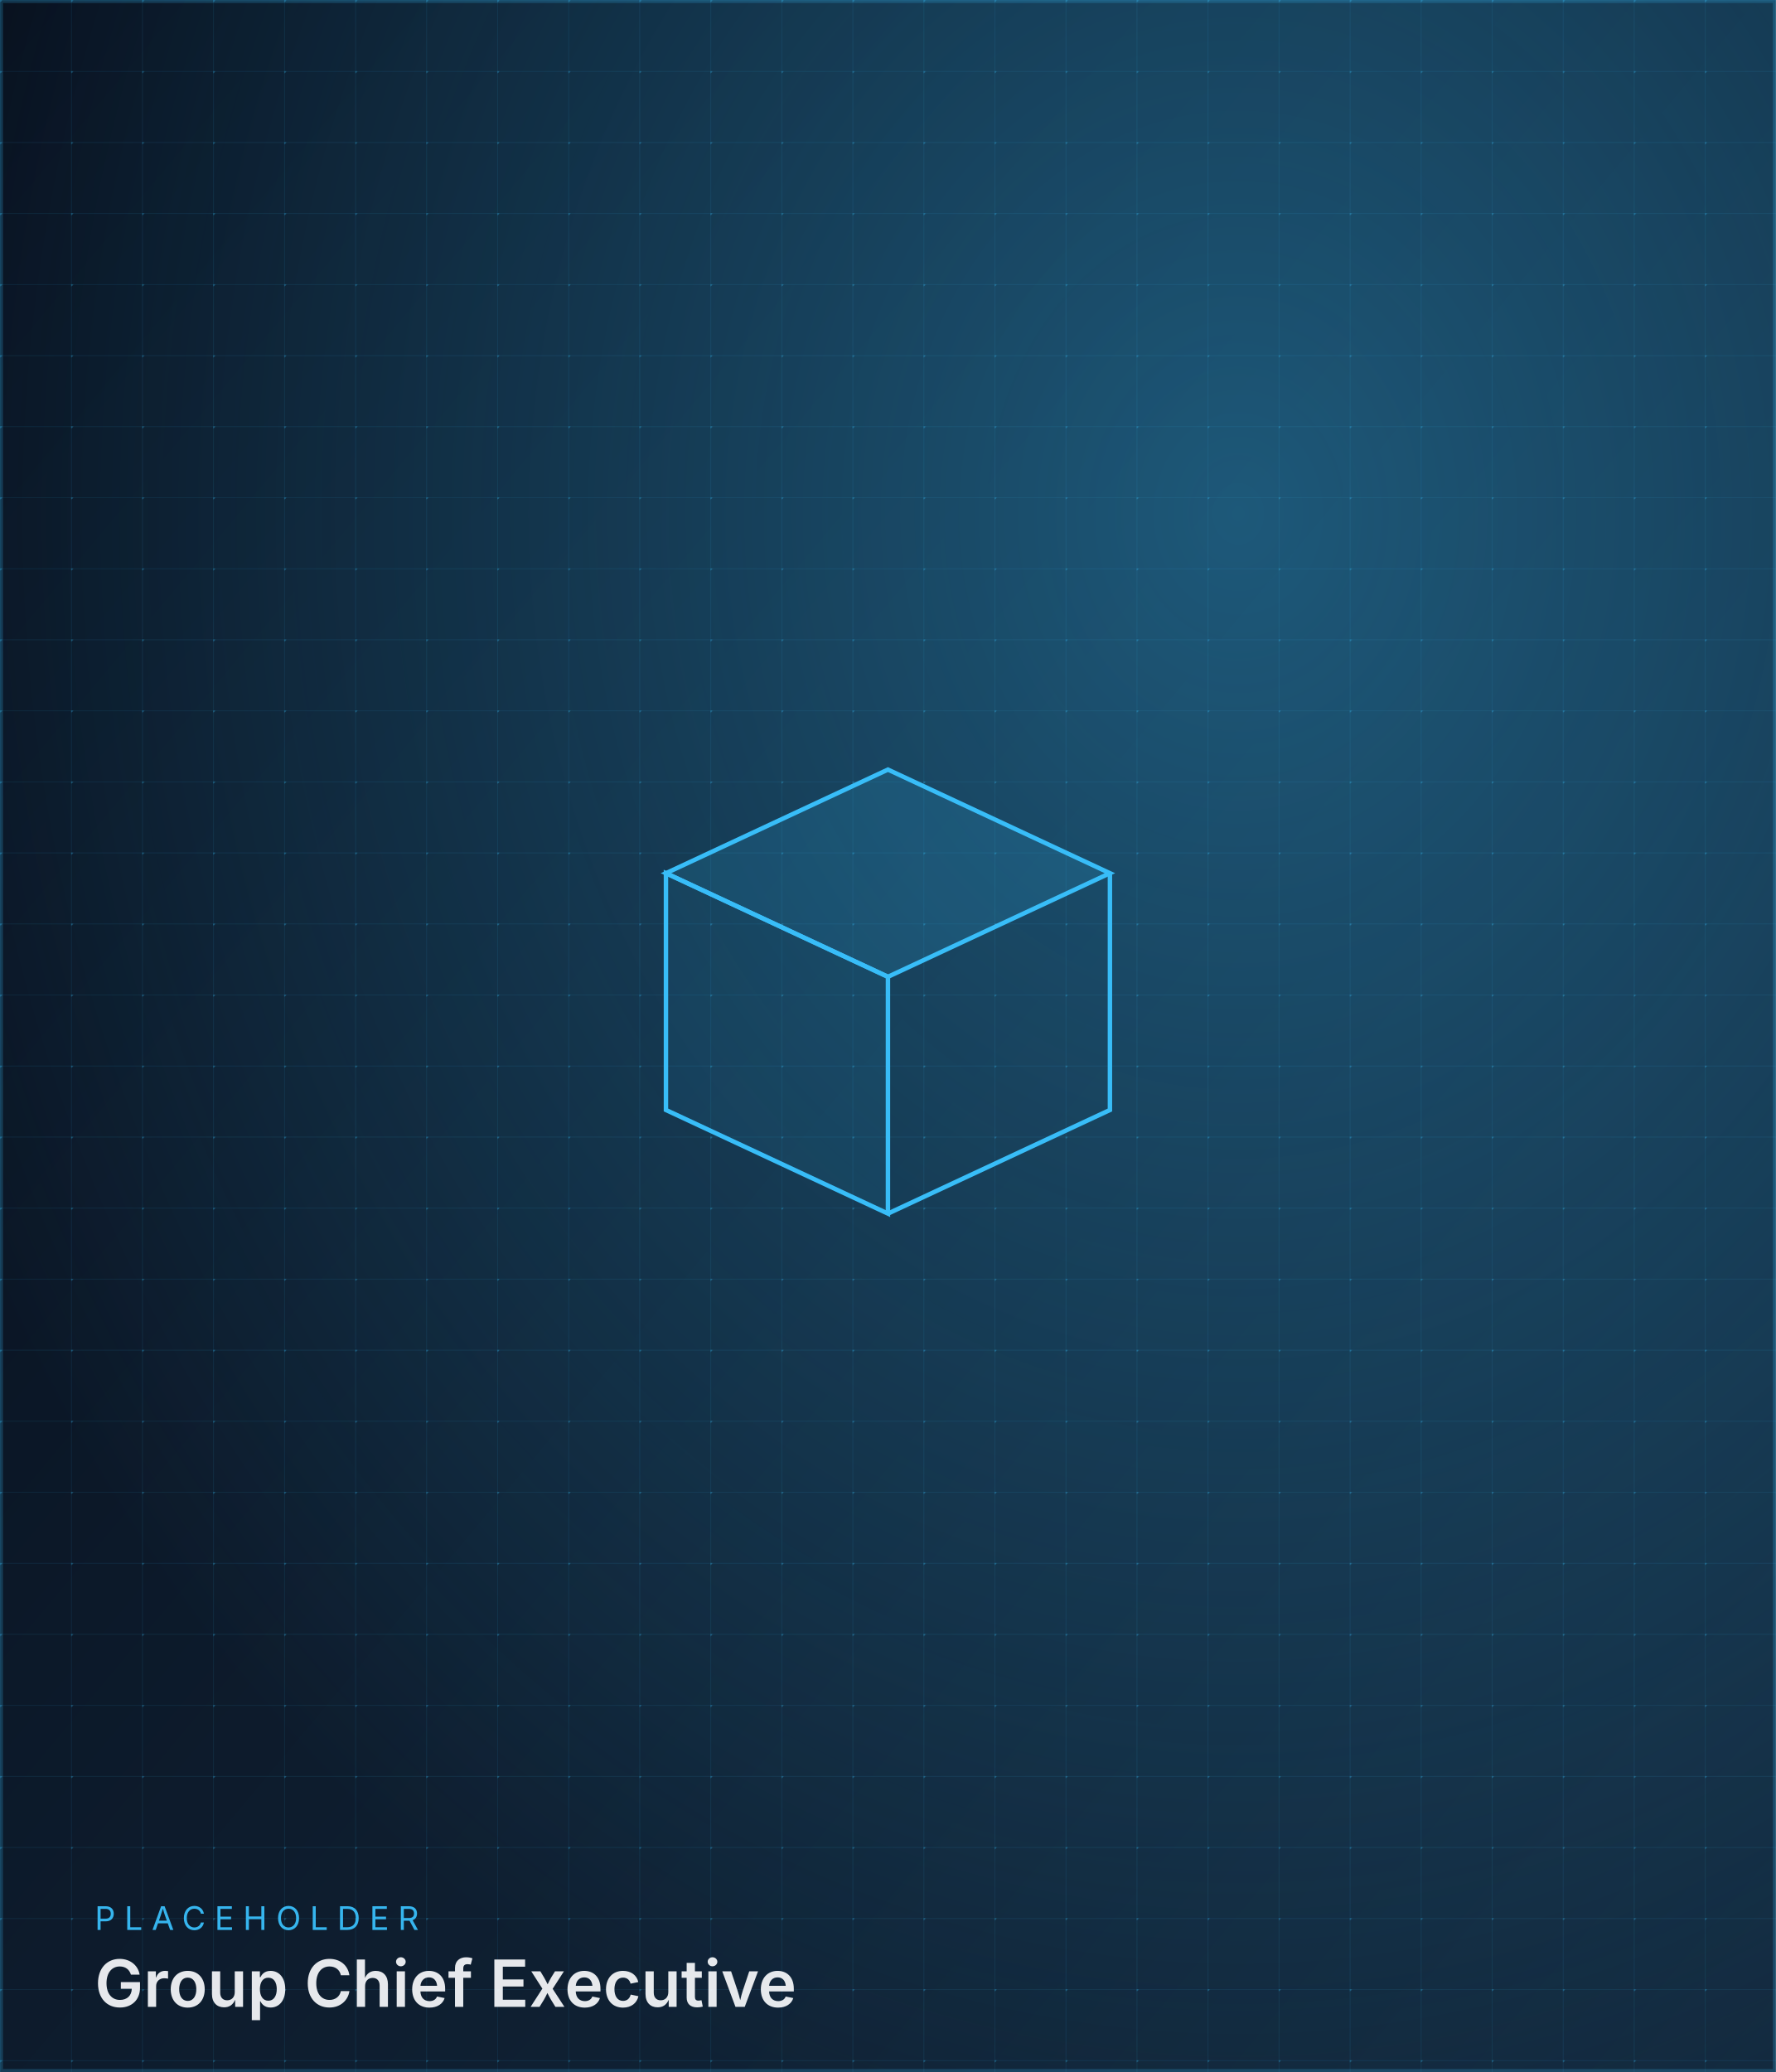
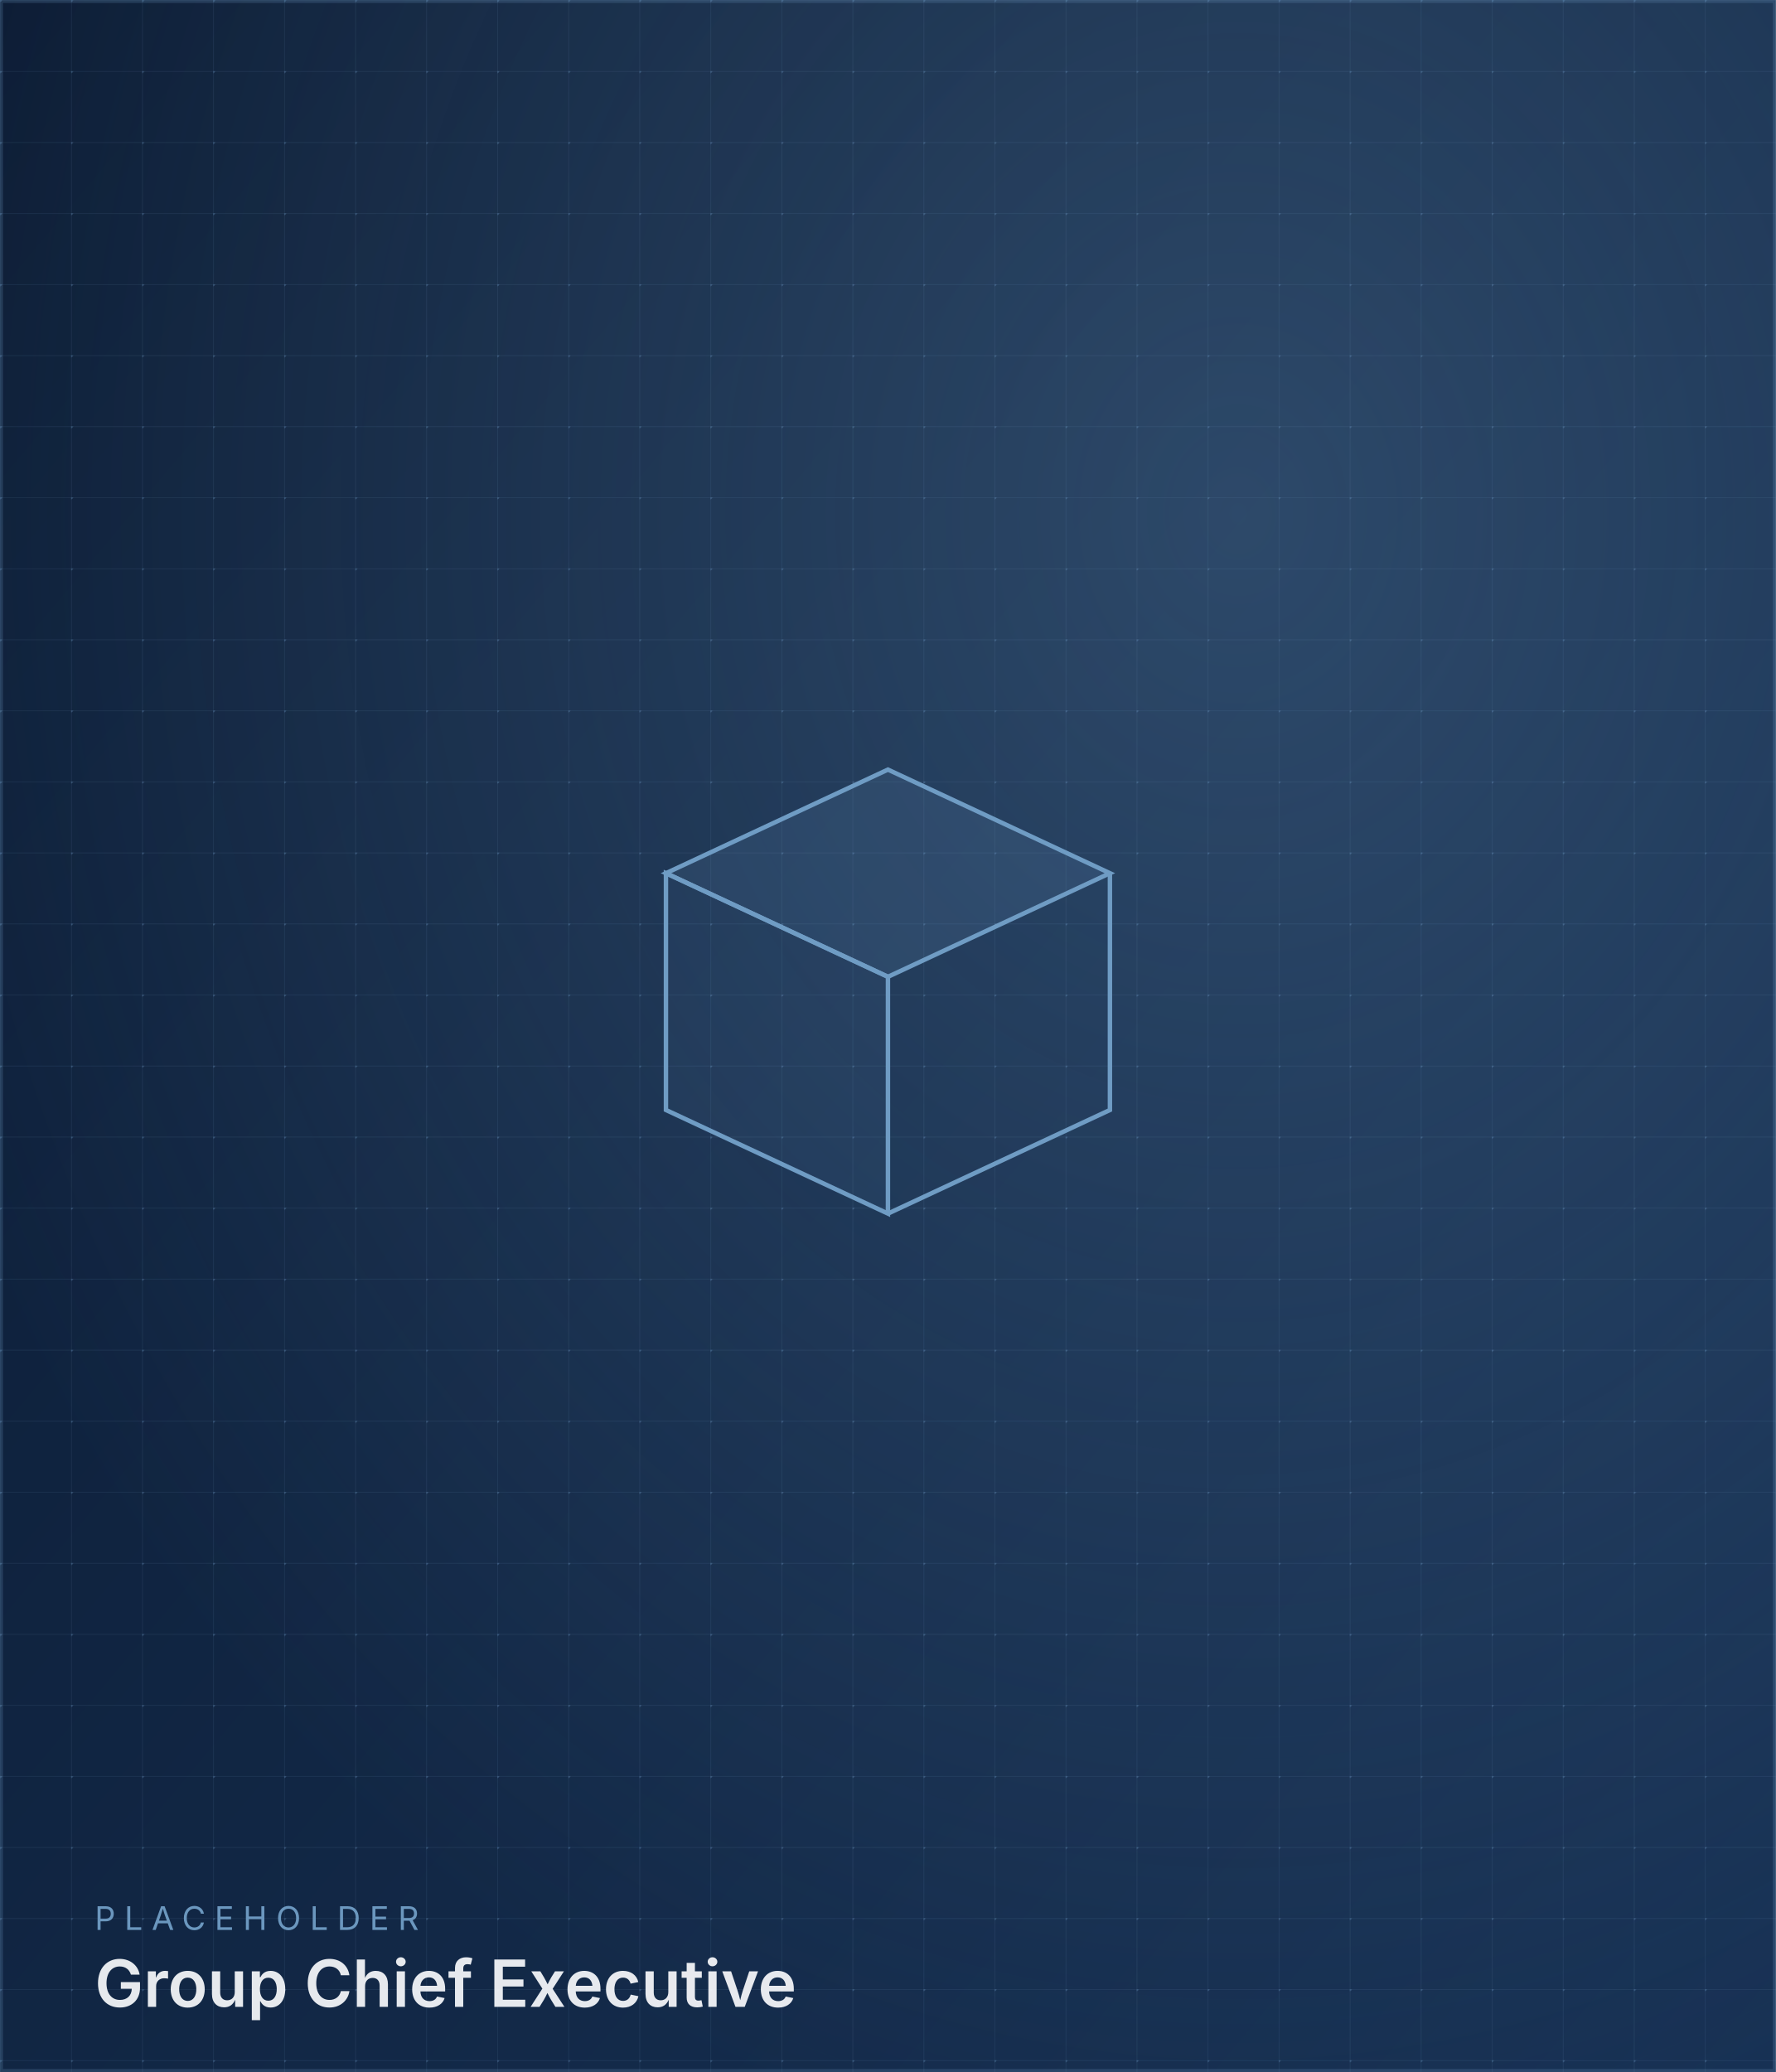
<svg xmlns="http://www.w3.org/2000/svg" viewBox="0 0 1200 1400" width="1200" height="1400" role="img" aria-label="Group Chief Executive">
  <defs>
    <linearGradient id="g" x1="0" y1="0" x2="1" y2="1">
-       <stop offset="0" stop-color="#070d1a" />
-       <stop offset="1" stop-color="#132a3f" />
+       <stop offset="0" stop-color="#0b1b33" />
+       <stop offset="1" stop-color="#173154" />
    </linearGradient>
    <radialGradient id="glow" cx="0.7" cy="0.25" r="0.8">
-       <stop offset="0" stop-color="#38bdf8" stop-opacity=".38" />
-       <stop offset="1" stop-color="#38bdf8" stop-opacity="0" />
+       <stop offset="0" stop-color="#6f9cc4" stop-opacity=".3" />
+       <stop offset="1" stop-color="#6f9cc4" stop-opacity="0" />
    </radialGradient>
    <pattern id="grid" width="48" height="48" patternUnits="userSpaceOnUse">
-       <path d="M48 0H0v48" fill="none" stroke="#38bdf8" stroke-opacity=".10" stroke-width="1" />
-       <circle cx="0" cy="0" r="1.4" fill="#38bdf8" fill-opacity=".28" />
+       <path d="M48 0H0v48" fill="none" stroke="#6f9cc4" stroke-opacity=".12" stroke-width="1" />
+       <circle cx="0" cy="0" r="1.4" fill="#6f9cc4" fill-opacity=".3" />
    </pattern>
  </defs>
  <rect width="1200" height="1400" fill="url(#g)" />
  <rect width="1200" height="1400" fill="url(#grid)" />
  <rect width="1200" height="1400" fill="url(#glow)" />
-   <g transform="translate(600 660)" stroke="#38bdf8" stroke-width="3" fill="none">
-     <path d="M-150 -70 L0 -140 L150 -70 L0 0 Z" fill="#38bdf8" fill-opacity=".14" />
-     <path d="M-150 -70 V90 L0 160 V0 Z" fill="#38bdf8" fill-opacity=".07" />
+   <g transform="translate(600 660)" stroke="#6f9cc4" stroke-width="3" fill="none">
+     <path d="M-150 -70 L0 -140 L150 -70 L0 0 Z" fill="#6f9cc4" fill-opacity=".14" />
+     <path d="M-150 -70 V90 L0 160 V0 Z" fill="#6f9cc4" fill-opacity=".07" />
    <path d="M150 -70 V90 L0 160" />
  </g>
  <g font-family="'Space Grotesk',Inter,system-ui,sans-serif" fill="#f8fafc">
-     <text x="64" y="1304" font-size="22" letter-spacing="6" fill="#38bdf8" opacity=".95">PLACEHOLDER</text>
+     <text x="64" y="1304" font-size="22" letter-spacing="6" fill="#6f9cc4" opacity=".95">PLACEHOLDER</text>
    <text x="64" y="1356" font-size="44" font-weight="600" opacity=".92">Group Chief Executive</text>
  </g>
-   <rect x="1" y="1" width="1198" height="1398" fill="none" stroke="#38bdf8" stroke-opacity=".22" stroke-width="2" />
+   <rect x="1" y="1" width="1198" height="1398" fill="none" stroke="#6f9cc4" stroke-opacity=".22" stroke-width="2" />
</svg>
